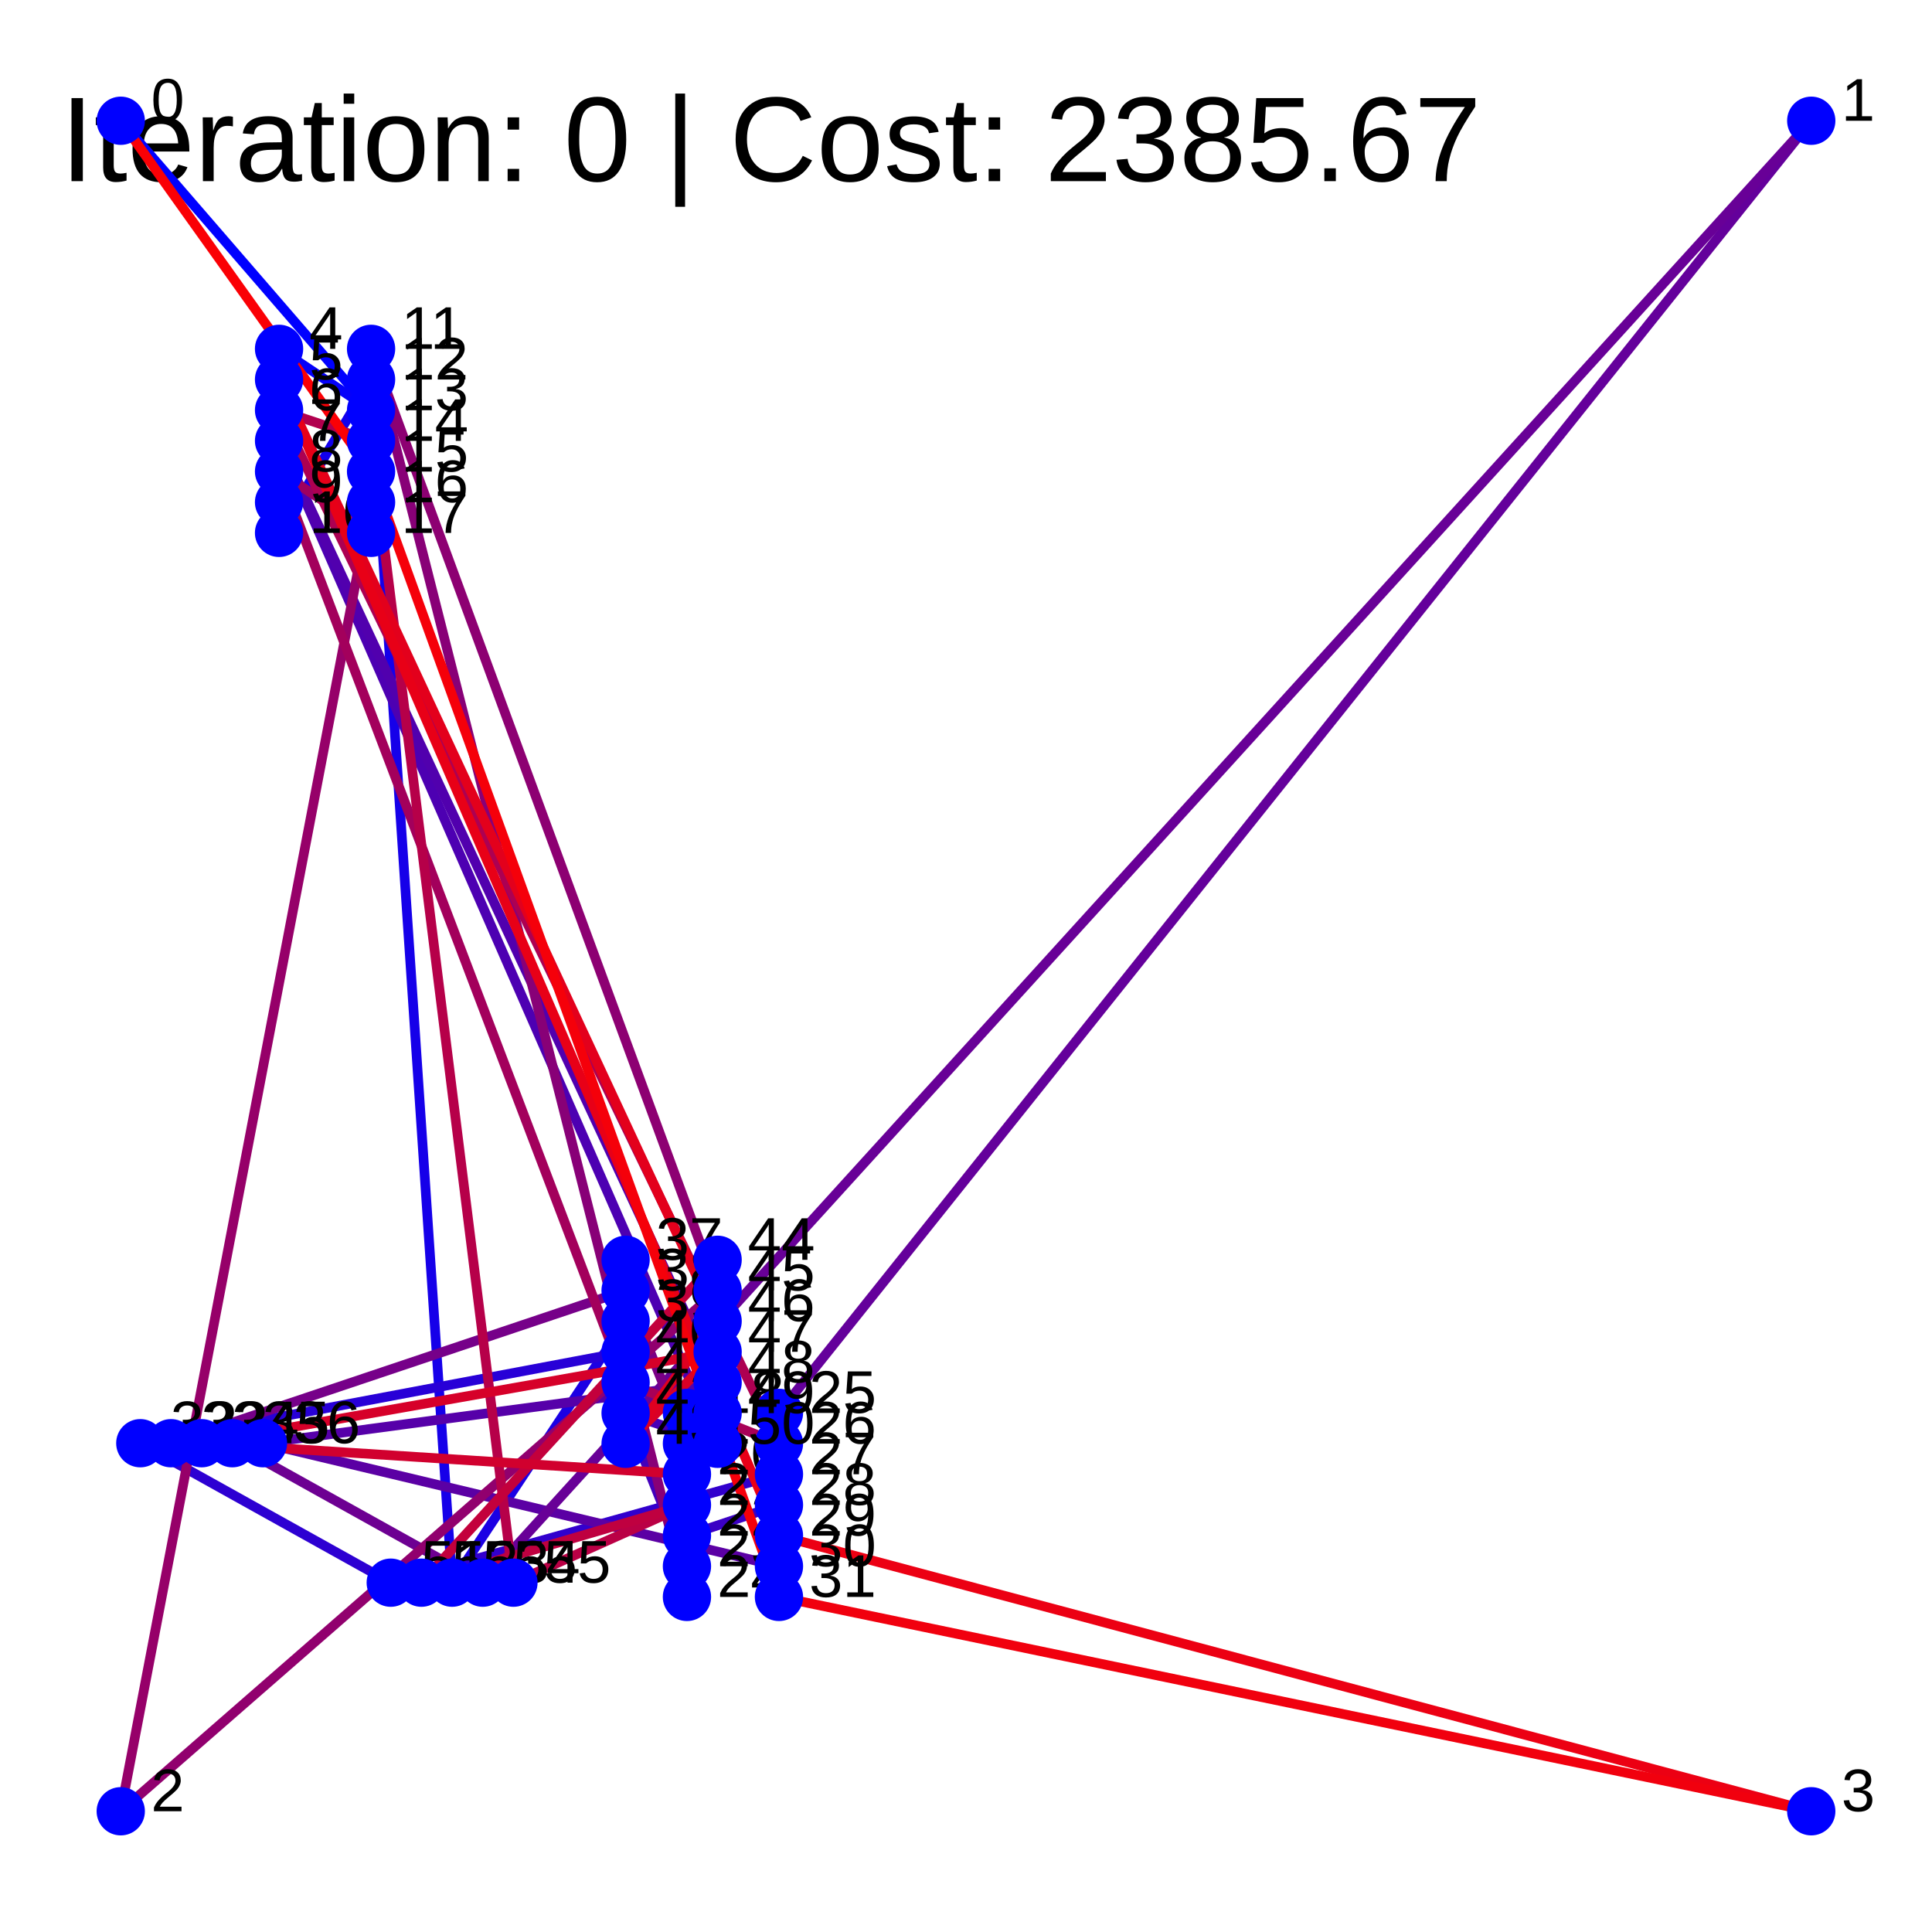
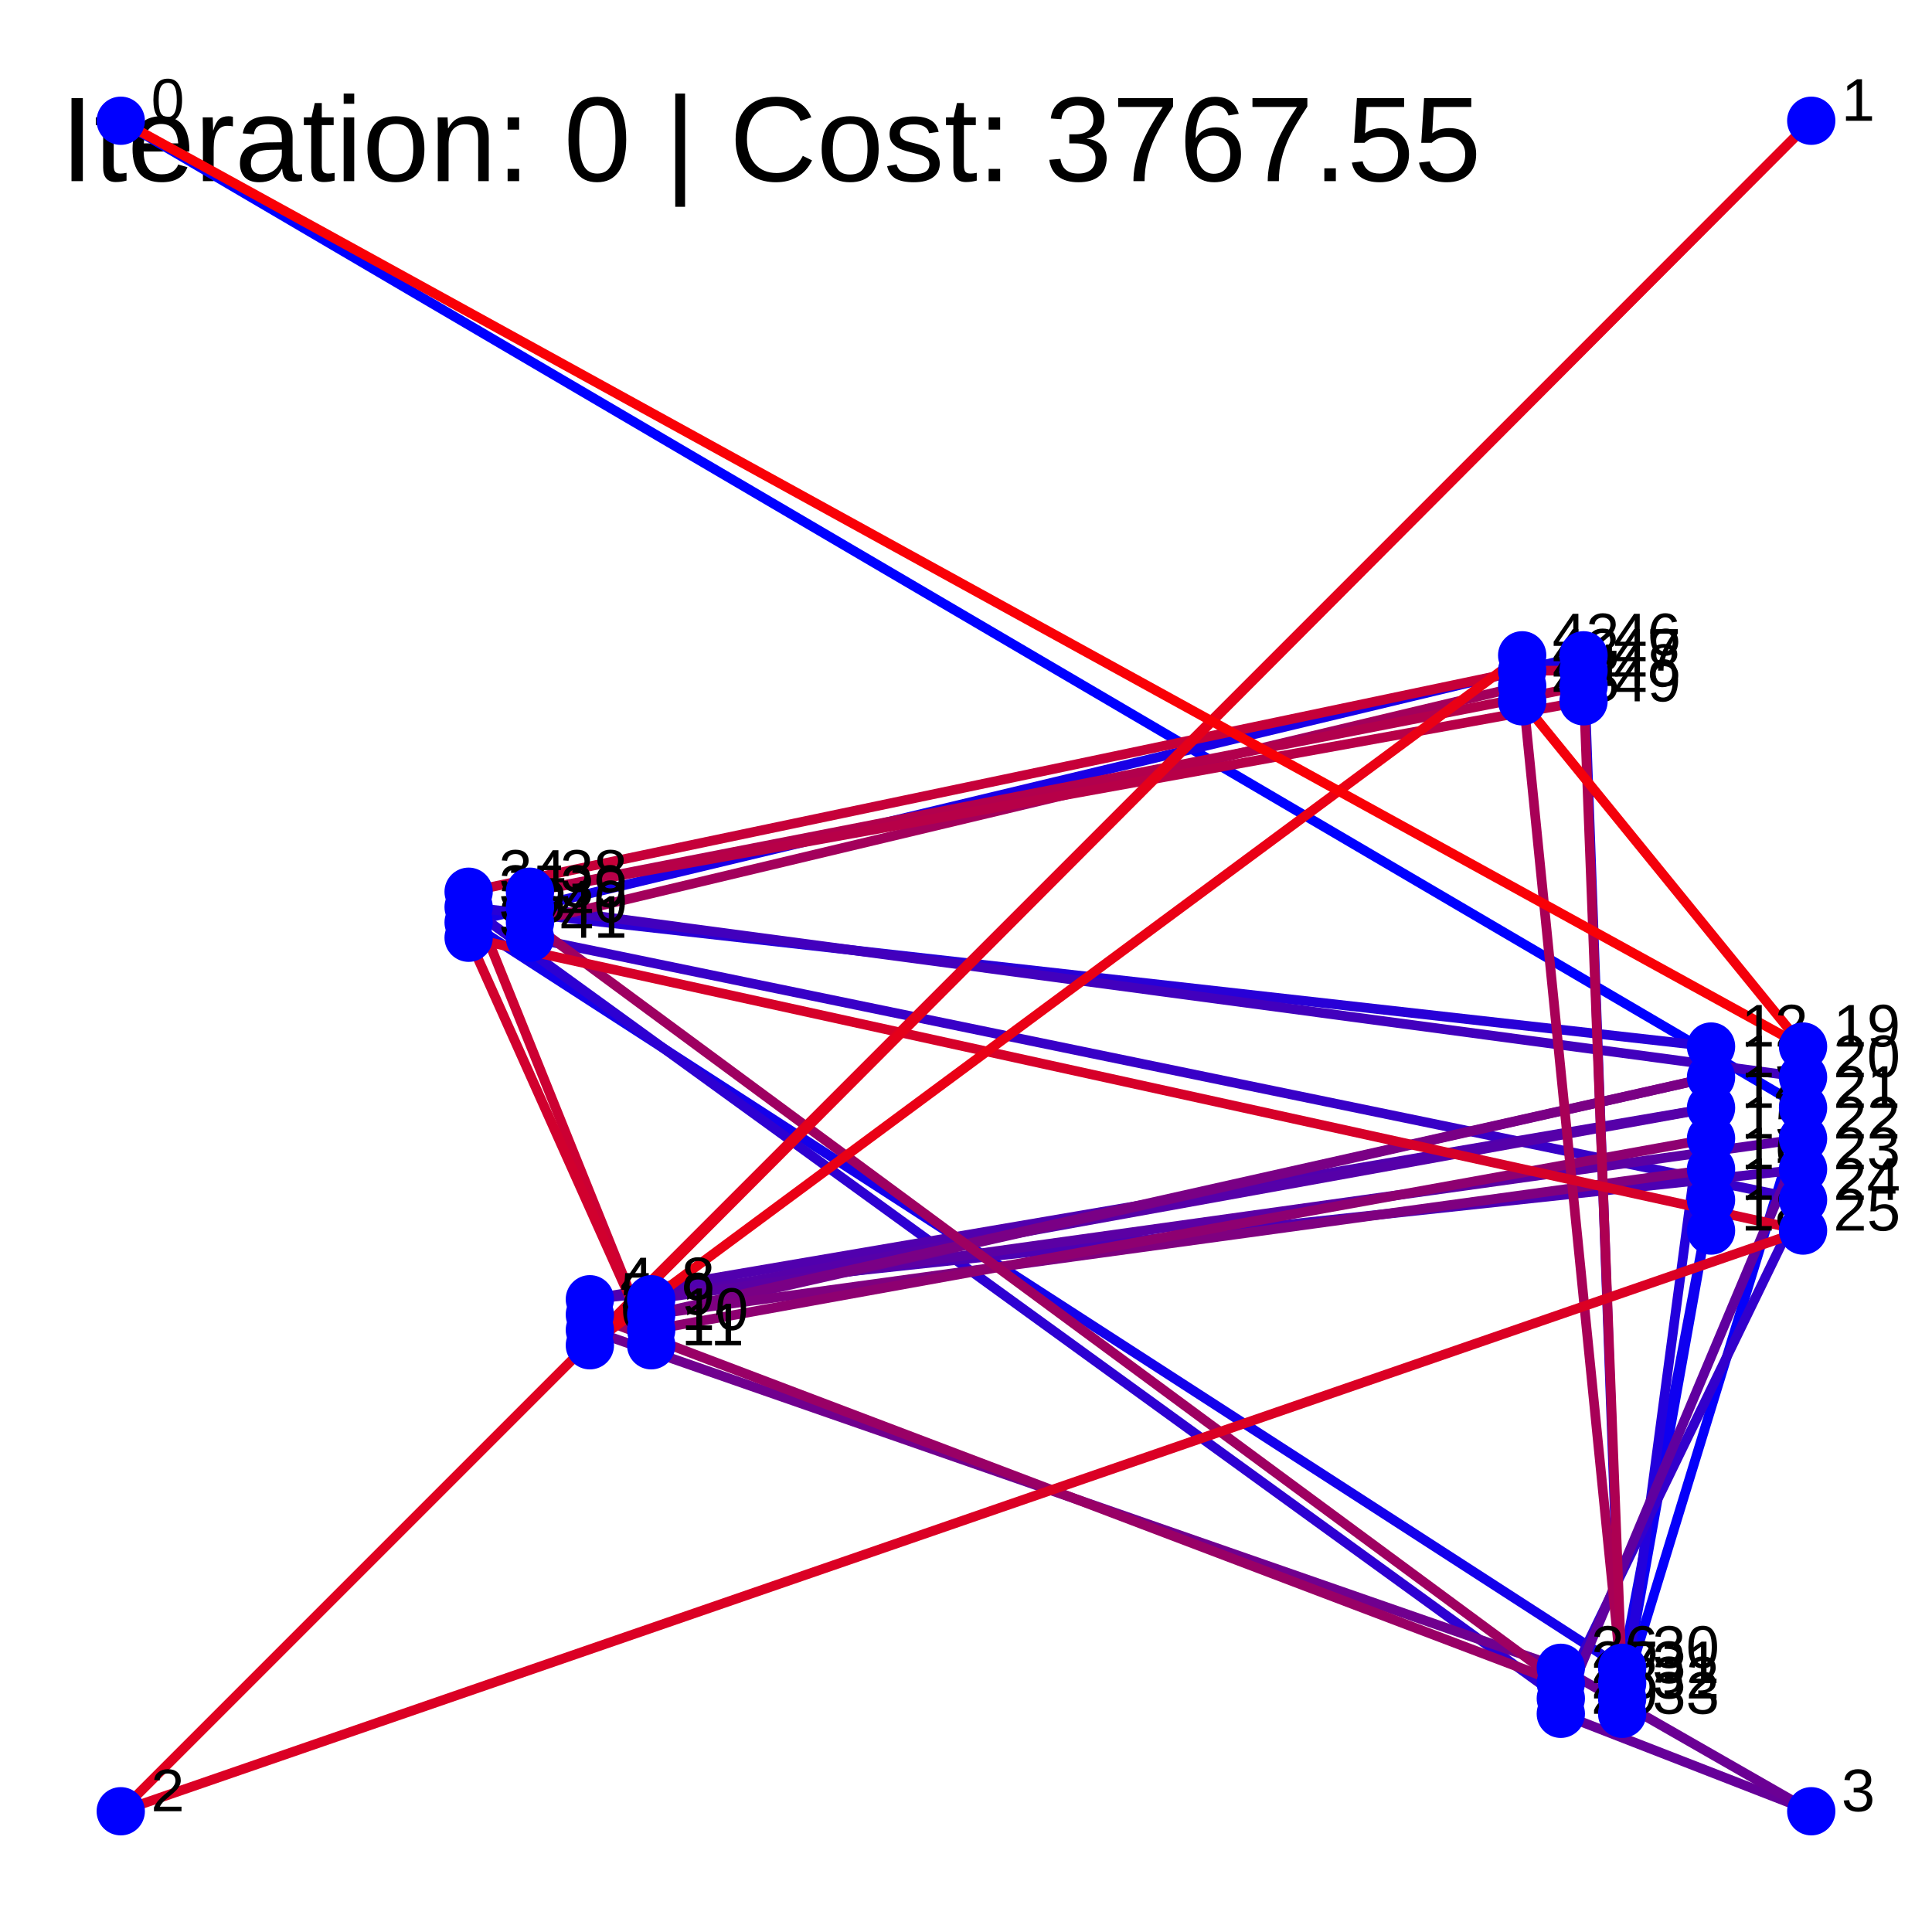
<svg xmlns="http://www.w3.org/2000/svg" viewBox="-5 -5 160 160">
  <rect x="-5" y="-5" width="160" height="160" fill="white" />
-   <text x="0" y="10" font-family="Arial" font-size="10" fill="black">Iteration: 0 | Cost: 2385.67</text>
+   <text x="0" y="10" font-family="Arial" font-size="10" fill="black">Iteration: 0 | Cost: 3767.55</text>
  <g>
-     <line x1="5.00" y1="5.00" x2="25.73" y2="28.97" stroke="rgb(0,0,255)" stroke-width="0.8" />
-     <line x1="25.73" y1="28.97" x2="18.11" y2="23.89" stroke="rgb(4,0,251)" stroke-width="0.8" />
-     <line x1="18.11" y1="23.89" x2="18.11" y2="36.59" stroke="rgb(9,0,246)" stroke-width="0.8" />
-     <line x1="18.11" y1="36.59" x2="18.11" y2="39.13" stroke="rgb(13,0,242)" stroke-width="0.8" />
-     <line x1="18.11" y1="39.13" x2="25.73" y2="26.43" stroke="rgb(18,0,237)" stroke-width="0.8" />
-     <line x1="25.73" y1="26.43" x2="32.44" y2="126.07" stroke="rgb(22,0,233)" stroke-width="0.8" />
-     <line x1="32.44" y1="126.07" x2="46.81" y2="104.41" stroke="rgb(27,0,228)" stroke-width="0.8" />
-     <line x1="46.81" y1="104.41" x2="46.81" y2="99.33" stroke="rgb(31,0,224)" stroke-width="0.8" />
-     <line x1="46.81" y1="99.33" x2="46.81" y2="106.95" stroke="rgb(36,0,219)" stroke-width="0.8" />
-     <line x1="46.81" y1="106.95" x2="6.62" y2="114.52" stroke="rgb(40,0,215)" stroke-width="0.8" />
-     <line x1="6.62" y1="114.52" x2="27.36" y2="126.07" stroke="rgb(45,0,210)" stroke-width="0.8" />
-     <line x1="27.36" y1="126.07" x2="59.51" y2="117.09" stroke="rgb(50,0,205)" stroke-width="0.8" />
-     <line x1="59.51" y1="117.09" x2="59.51" y2="119.63" stroke="rgb(54,0,201)" stroke-width="0.8" />
-     <line x1="59.51" y1="119.63" x2="51.89" y2="122.17" stroke="rgb(59,0,196)" stroke-width="0.8" />
-     <line x1="51.89" y1="122.17" x2="51.89" y2="124.71" stroke="rgb(63,0,192)" stroke-width="0.8" />
-     <line x1="51.89" y1="124.71" x2="46.81" y2="112.03" stroke="rgb(68,0,187)" stroke-width="0.8" />
-     <line x1="46.81" y1="112.03" x2="54.43" y2="114.57" stroke="rgb(72,0,183)" stroke-width="0.8" />
-     <line x1="54.43" y1="114.57" x2="18.11" y2="31.51" stroke="rgb(77,0,178)" stroke-width="0.8" />
-     <line x1="18.11" y1="31.51" x2="54.43" y2="109.49" stroke="rgb(81,0,174)" stroke-width="0.8" />
-     <line x1="54.43" y1="109.49" x2="16.78" y2="114.52" stroke="rgb(86,0,169)" stroke-width="0.8" />
-     <line x1="16.78" y1="114.52" x2="59.51" y2="124.71" stroke="rgb(91,0,164)" stroke-width="0.8" />
-     <line x1="59.51" y1="124.71" x2="59.51" y2="112.01" stroke="rgb(95,0,160)" stroke-width="0.8" />
-     <line x1="59.51" y1="112.01" x2="145.00" y2="5.00" stroke="rgb(100,0,155)" stroke-width="0.8" />
-     <line x1="145.00" y1="5.00" x2="34.98" y2="126.07" stroke="rgb(104,0,151)" stroke-width="0.8" />
-     <line x1="34.98" y1="126.07" x2="14.24" y2="114.52" stroke="rgb(109,0,146)" stroke-width="0.8" />
-     <line x1="14.24" y1="114.52" x2="9.16" y2="114.52" stroke="rgb(113,0,142)" stroke-width="0.8" />
-     <line x1="9.16" y1="114.52" x2="46.81" y2="101.87" stroke="rgb(118,0,137)" stroke-width="0.8" />
-     <line x1="46.81" y1="101.87" x2="51.89" y2="114.55" stroke="rgb(122,0,133)" stroke-width="0.8" />
-     <line x1="51.89" y1="114.55" x2="51.89" y2="112.01" stroke="rgb(127,0,128)" stroke-width="0.8" />
-     <line x1="51.89" y1="112.01" x2="51.89" y2="127.25" stroke="rgb(132,0,123)" stroke-width="0.8" />
-     <line x1="51.89" y1="127.25" x2="25.73" y2="23.89" stroke="rgb(136,0,119)" stroke-width="0.8" />
-     <line x1="25.73" y1="23.89" x2="54.43" y2="101.87" stroke="rgb(141,0,114)" stroke-width="0.8" />
-     <line x1="54.43" y1="101.87" x2="5.00" y2="145.00" stroke="rgb(145,0,110)" stroke-width="0.8" />
-     <line x1="5.00" y1="145.00" x2="25.73" y2="36.59" stroke="rgb(150,0,105)" stroke-width="0.8" />
-     <line x1="25.73" y1="36.59" x2="25.73" y2="39.13" stroke="rgb(154,0,101)" stroke-width="0.8" />
-     <line x1="25.73" y1="39.13" x2="18.11" y2="34.05" stroke="rgb(159,0,96)" stroke-width="0.8" />
-     <line x1="18.11" y1="34.05" x2="46.81" y2="109.49" stroke="rgb(163,0,92)" stroke-width="0.8" />
-     <line x1="46.81" y1="109.49" x2="59.51" y2="114.55" stroke="rgb(168,0,87)" stroke-width="0.8" />
-     <line x1="59.51" y1="114.55" x2="18.11" y2="28.97" stroke="rgb(173,0,82)" stroke-width="0.8" />
-     <line x1="18.11" y1="28.97" x2="25.73" y2="31.51" stroke="rgb(177,0,78)" stroke-width="0.8" />
-     <line x1="25.73" y1="31.51" x2="37.52" y2="126.07" stroke="rgb(182,0,73)" stroke-width="0.8" />
-     <line x1="37.52" y1="126.07" x2="51.89" y2="119.63" stroke="rgb(186,0,69)" stroke-width="0.8" />
-     <line x1="51.89" y1="119.63" x2="29.90" y2="126.07" stroke="rgb(191,0,64)" stroke-width="0.8" />
-     <line x1="29.90" y1="126.07" x2="54.43" y2="99.33" stroke="rgb(195,0,60)" stroke-width="0.8" />
-     <line x1="54.43" y1="99.33" x2="54.43" y2="112.03" stroke="rgb(200,0,55)" stroke-width="0.8" />
-     <line x1="54.43" y1="112.03" x2="51.89" y2="117.09" stroke="rgb(204,0,51)" stroke-width="0.8" />
-     <line x1="51.89" y1="117.09" x2="11.70" y2="114.52" stroke="rgb(209,0,46)" stroke-width="0.8" />
-     <line x1="11.70" y1="114.52" x2="54.43" y2="106.95" stroke="rgb(214,0,41)" stroke-width="0.8" />
-     <line x1="54.43" y1="106.95" x2="46.81" y2="114.57" stroke="rgb(218,0,37)" stroke-width="0.8" />
-     <line x1="46.81" y1="114.57" x2="54.43" y2="104.41" stroke="rgb(223,0,32)" stroke-width="0.8" />
-     <line x1="54.43" y1="104.41" x2="18.11" y2="26.43" stroke="rgb(227,0,28)" stroke-width="0.8" />
-     <line x1="18.11" y1="26.43" x2="59.51" y2="122.17" stroke="rgb(232,0,23)" stroke-width="0.8" />
-     <line x1="59.51" y1="122.17" x2="145.00" y2="145.00" stroke="rgb(236,0,19)" stroke-width="0.8" />
-     <line x1="145.00" y1="145.00" x2="59.51" y2="127.25" stroke="rgb(241,0,14)" stroke-width="0.8" />
-     <line x1="59.51" y1="127.25" x2="25.73" y2="34.05" stroke="rgb(245,0,10)" stroke-width="0.8" />
-     <line x1="25.73" y1="34.05" x2="5.00" y2="5.00" stroke="rgb(250,0,5)" stroke-width="0.8" />
+     <line x1="5.00" y1="5.00" x2="144.32" y2="86.75" stroke="rgb(0,0,255)" stroke-width="0.8" />
+     <line x1="144.32" y1="86.75" x2="129.34" y2="135.66" stroke="rgb(5,0,250)" stroke-width="0.8" />
+     <line x1="129.34" y1="135.66" x2="136.70" y2="94.37" stroke="rgb(10,0,245)" stroke-width="0.8" />
+     <line x1="136.70" y1="94.37" x2="129.34" y2="133.12" stroke="rgb(15,0,240)" stroke-width="0.8" />
+     <line x1="129.34" y1="133.12" x2="33.81" y2="71.39" stroke="rgb(20,0,235)" stroke-width="0.8" />
+     <line x1="33.81" y1="71.39" x2="126.14" y2="49.27" stroke="rgb(25,0,230)" stroke-width="0.8" />
+     <line x1="126.14" y1="49.27" x2="129.34" y2="136.93" stroke="rgb(30,0,225)" stroke-width="0.8" />
+     <line x1="129.34" y1="136.93" x2="136.70" y2="81.67" stroke="rgb(35,0,220)" stroke-width="0.8" />
+     <line x1="136.70" y1="81.67" x2="33.81" y2="70.12" stroke="rgb(40,0,215)" stroke-width="0.8" />
+     <line x1="33.81" y1="70.12" x2="124.26" y2="135.66" stroke="rgb(45,0,210)" stroke-width="0.8" />
+     <line x1="124.26" y1="135.66" x2="144.32" y2="94.37" stroke="rgb(51,0,204)" stroke-width="0.8" />
+     <line x1="144.32" y1="94.37" x2="38.89" y2="72.66" stroke="rgb(56,0,199)" stroke-width="0.8" />
+     <line x1="38.89" y1="72.66" x2="38.89" y2="70.12" stroke="rgb(61,0,194)" stroke-width="0.8" />
+     <line x1="38.89" y1="70.12" x2="144.32" y2="84.21" stroke="rgb(66,0,189)" stroke-width="0.8" />
+     <line x1="144.32" y1="84.21" x2="144.32" y2="91.83" stroke="rgb(71,0,184)" stroke-width="0.8" />
+     <line x1="144.32" y1="91.83" x2="43.85" y2="102.60" stroke="rgb(76,0,179)" stroke-width="0.8" />
+     <line x1="43.85" y1="102.60" x2="136.70" y2="86.75" stroke="rgb(81,0,174)" stroke-width="0.8" />
+     <line x1="136.70" y1="86.75" x2="48.93" y2="102.60" stroke="rgb(86,0,169)" stroke-width="0.8" />
+     <line x1="48.93" y1="102.60" x2="144.32" y2="89.29" stroke="rgb(91,0,164)" stroke-width="0.8" />
+     <line x1="144.32" y1="89.29" x2="124.26" y2="136.93" stroke="rgb(96,0,159)" stroke-width="0.8" />
+     <line x1="124.26" y1="136.93" x2="145.00" y2="145.00" stroke="rgb(102,0,153)" stroke-width="0.8" />
+     <line x1="145.00" y1="145.00" x2="124.26" y2="133.12" stroke="rgb(107,0,148)" stroke-width="0.8" />
+     <line x1="124.26" y1="133.12" x2="43.85" y2="105.14" stroke="rgb(112,0,143)" stroke-width="0.8" />
+     <line x1="43.85" y1="105.14" x2="136.70" y2="84.21" stroke="rgb(117,0,138)" stroke-width="0.8" />
+     <line x1="136.70" y1="84.21" x2="48.93" y2="103.87" stroke="rgb(122,0,133)" stroke-width="0.8" />
+     <line x1="48.93" y1="103.87" x2="136.70" y2="91.83" stroke="rgb(127,0,128)" stroke-width="0.8" />
+     <line x1="136.70" y1="91.83" x2="136.70" y2="96.91" stroke="rgb(132,0,123)" stroke-width="0.8" />
+     <line x1="136.70" y1="96.91" x2="136.70" y2="89.29" stroke="rgb(137,0,118)" stroke-width="0.8" />
+     <line x1="136.70" y1="89.29" x2="48.93" y2="105.14" stroke="rgb(142,0,113)" stroke-width="0.8" />
+     <line x1="48.93" y1="105.14" x2="43.85" y2="103.87" stroke="rgb(147,0,108)" stroke-width="0.8" />
+     <line x1="43.85" y1="103.87" x2="124.26" y2="134.39" stroke="rgb(153,0,102)" stroke-width="0.8" />
+     <line x1="124.26" y1="134.39" x2="38.89" y2="71.39" stroke="rgb(158,0,97)" stroke-width="0.8" />
+     <line x1="38.89" y1="71.39" x2="121.06" y2="51.81" stroke="rgb(163,0,92)" stroke-width="0.8" />
+     <line x1="121.06" y1="51.81" x2="129.34" y2="134.39" stroke="rgb(168,0,87)" stroke-width="0.8" />
+     <line x1="129.34" y1="134.39" x2="126.14" y2="51.81" stroke="rgb(173,0,82)" stroke-width="0.8" />
+     <line x1="126.14" y1="51.81" x2="38.89" y2="68.85" stroke="rgb(178,0,77)" stroke-width="0.8" />
+     <line x1="38.89" y1="68.85" x2="126.14" y2="53.08" stroke="rgb(183,0,72)" stroke-width="0.8" />
+     <line x1="126.14" y1="53.08" x2="126.14" y2="50.54" stroke="rgb(188,0,67)" stroke-width="0.8" />
+     <line x1="126.14" y1="50.54" x2="121.06" y2="50.54" stroke="rgb(193,0,62)" stroke-width="0.8" />
+     <line x1="121.06" y1="50.54" x2="33.81" y2="68.85" stroke="rgb(198,0,57)" stroke-width="0.8" />
+     <line x1="33.81" y1="68.85" x2="48.93" y2="106.41" stroke="rgb(204,0,51)" stroke-width="0.8" />
+     <line x1="48.93" y1="106.41" x2="33.81" y2="72.66" stroke="rgb(209,0,46)" stroke-width="0.8" />
+     <line x1="33.81" y1="72.66" x2="144.32" y2="96.91" stroke="rgb(214,0,41)" stroke-width="0.8" />
+     <line x1="144.32" y1="96.91" x2="5.00" y2="145.00" stroke="rgb(219,0,36)" stroke-width="0.8" />
+     <line x1="5.00" y1="145.00" x2="145.00" y2="5.00" stroke="rgb(224,0,31)" stroke-width="0.8" />
+     <line x1="145.00" y1="5.00" x2="43.85" y2="106.41" stroke="rgb(229,0,26)" stroke-width="0.8" />
+     <line x1="43.85" y1="106.41" x2="121.06" y2="49.27" stroke="rgb(234,0,21)" stroke-width="0.8" />
+     <line x1="121.06" y1="49.27" x2="121.06" y2="53.08" stroke="rgb(239,0,16)" stroke-width="0.8" />
+     <line x1="121.06" y1="53.08" x2="144.32" y2="81.67" stroke="rgb(244,0,11)" stroke-width="0.8" />
+     <line x1="144.32" y1="81.67" x2="5.00" y2="5.00" stroke="rgb(249,0,6)" stroke-width="0.8" />
  </g>
  <g>
    <circle cx="5.00" cy="5.00" r="2" fill="blue" />
    <text x="7.50" y="5.00" font-family="Arial" font-size="5" fill="black">0</text>
    <circle cx="145.00" cy="5.00" r="2" fill="blue" />
    <text x="147.50" y="5.00" font-family="Arial" font-size="5" fill="black">1</text>
    <circle cx="5.00" cy="145.00" r="2" fill="blue" />
    <text x="7.50" y="145.00" font-family="Arial" font-size="5" fill="black">2</text>
    <circle cx="145.00" cy="145.00" r="2" fill="blue" />
    <text x="147.50" y="145.00" font-family="Arial" font-size="5" fill="black">3</text>
-     <circle cx="18.11" cy="23.89" r="2" fill="blue" />
-     <text x="20.61" y="23.89" font-family="Arial" font-size="5" fill="black">4</text>
-     <circle cx="18.11" cy="26.43" r="2" fill="blue" />
-     <text x="20.61" y="26.43" font-family="Arial" font-size="5" fill="black">5</text>
-     <circle cx="18.11" cy="28.97" r="2" fill="blue" />
-     <text x="20.61" y="28.97" font-family="Arial" font-size="5" fill="black">6</text>
-     <circle cx="18.11" cy="31.51" r="2" fill="blue" />
-     <text x="20.61" y="31.51" font-family="Arial" font-size="5" fill="black">7</text>
-     <circle cx="18.11" cy="34.05" r="2" fill="blue" />
-     <text x="20.61" y="34.05" font-family="Arial" font-size="5" fill="black">8</text>
-     <circle cx="18.11" cy="36.59" r="2" fill="blue" />
-     <text x="20.61" y="36.59" font-family="Arial" font-size="5" fill="black">9</text>
-     <circle cx="18.11" cy="39.13" r="2" fill="blue" />
-     <text x="20.61" y="39.13" font-family="Arial" font-size="5" fill="black">10</text>
-     <circle cx="25.73" cy="23.89" r="2" fill="blue" />
-     <text x="28.23" y="23.89" font-family="Arial" font-size="5" fill="black">11</text>
-     <circle cx="25.73" cy="26.43" r="2" fill="blue" />
-     <text x="28.23" y="26.43" font-family="Arial" font-size="5" fill="black">12</text>
-     <circle cx="25.73" cy="28.97" r="2" fill="blue" />
-     <text x="28.23" y="28.97" font-family="Arial" font-size="5" fill="black">13</text>
-     <circle cx="25.73" cy="31.51" r="2" fill="blue" />
-     <text x="28.23" y="31.51" font-family="Arial" font-size="5" fill="black">14</text>
-     <circle cx="25.73" cy="34.05" r="2" fill="blue" />
-     <text x="28.23" y="34.05" font-family="Arial" font-size="5" fill="black">15</text>
-     <circle cx="25.73" cy="36.59" r="2" fill="blue" />
-     <text x="28.23" y="36.59" font-family="Arial" font-size="5" fill="black">16</text>
-     <circle cx="25.73" cy="39.13" r="2" fill="blue" />
-     <text x="28.23" y="39.13" font-family="Arial" font-size="5" fill="black">17</text>
-     <circle cx="51.89" cy="112.01" r="2" fill="blue" />
-     <text x="54.39" y="112.01" font-family="Arial" font-size="5" fill="black">18</text>
-     <circle cx="51.89" cy="114.55" r="2" fill="blue" />
-     <text x="54.39" y="114.55" font-family="Arial" font-size="5" fill="black">19</text>
-     <circle cx="51.89" cy="117.09" r="2" fill="blue" />
-     <text x="54.39" y="117.09" font-family="Arial" font-size="5" fill="black">20</text>
-     <circle cx="51.89" cy="119.63" r="2" fill="blue" />
-     <text x="54.39" y="119.63" font-family="Arial" font-size="5" fill="black">21</text>
-     <circle cx="51.89" cy="122.17" r="2" fill="blue" />
-     <text x="54.39" y="122.17" font-family="Arial" font-size="5" fill="black">22</text>
-     <circle cx="51.89" cy="124.71" r="2" fill="blue" />
-     <text x="54.39" y="124.71" font-family="Arial" font-size="5" fill="black">23</text>
-     <circle cx="51.89" cy="127.25" r="2" fill="blue" />
-     <text x="54.39" y="127.25" font-family="Arial" font-size="5" fill="black">24</text>
-     <circle cx="59.51" cy="112.01" r="2" fill="blue" />
-     <text x="62.01" y="112.01" font-family="Arial" font-size="5" fill="black">25</text>
-     <circle cx="59.51" cy="114.55" r="2" fill="blue" />
-     <text x="62.01" y="114.55" font-family="Arial" font-size="5" fill="black">26</text>
-     <circle cx="59.51" cy="117.09" r="2" fill="blue" />
-     <text x="62.01" y="117.09" font-family="Arial" font-size="5" fill="black">27</text>
-     <circle cx="59.51" cy="119.63" r="2" fill="blue" />
-     <text x="62.01" y="119.63" font-family="Arial" font-size="5" fill="black">28</text>
-     <circle cx="59.51" cy="122.17" r="2" fill="blue" />
-     <text x="62.01" y="122.17" font-family="Arial" font-size="5" fill="black">29</text>
-     <circle cx="59.51" cy="124.71" r="2" fill="blue" />
-     <text x="62.01" y="124.71" font-family="Arial" font-size="5" fill="black">30</text>
-     <circle cx="59.51" cy="127.25" r="2" fill="blue" />
-     <text x="62.01" y="127.25" font-family="Arial" font-size="5" fill="black">31</text>
-     <circle cx="6.62" cy="114.52" r="2" fill="blue" />
-     <text x="9.12" y="114.52" font-family="Arial" font-size="5" fill="black">32</text>
-     <circle cx="9.16" cy="114.52" r="2" fill="blue" />
-     <text x="11.66" y="114.52" font-family="Arial" font-size="5" fill="black">33</text>
-     <circle cx="11.70" cy="114.52" r="2" fill="blue" />
-     <text x="14.20" y="114.52" font-family="Arial" font-size="5" fill="black">34</text>
-     <circle cx="14.24" cy="114.52" r="2" fill="blue" />
-     <text x="16.74" y="114.52" font-family="Arial" font-size="5" fill="black">35</text>
-     <circle cx="16.78" cy="114.52" r="2" fill="blue" />
-     <text x="19.28" y="114.52" font-family="Arial" font-size="5" fill="black">36</text>
-     <circle cx="46.81" cy="99.33" r="2" fill="blue" />
-     <text x="49.31" y="99.33" font-family="Arial" font-size="5" fill="black">37</text>
-     <circle cx="46.81" cy="101.87" r="2" fill="blue" />
-     <text x="49.31" y="101.87" font-family="Arial" font-size="5" fill="black">38</text>
-     <circle cx="46.81" cy="104.41" r="2" fill="blue" />
-     <text x="49.31" y="104.41" font-family="Arial" font-size="5" fill="black">39</text>
-     <circle cx="46.81" cy="106.95" r="2" fill="blue" />
-     <text x="49.31" y="106.95" font-family="Arial" font-size="5" fill="black">40</text>
-     <circle cx="46.81" cy="109.49" r="2" fill="blue" />
-     <text x="49.31" y="109.49" font-family="Arial" font-size="5" fill="black">41</text>
-     <circle cx="46.81" cy="112.03" r="2" fill="blue" />
-     <text x="49.31" y="112.03" font-family="Arial" font-size="5" fill="black">42</text>
-     <circle cx="46.81" cy="114.57" r="2" fill="blue" />
-     <text x="49.31" y="114.57" font-family="Arial" font-size="5" fill="black">43</text>
-     <circle cx="54.43" cy="99.33" r="2" fill="blue" />
-     <text x="56.93" y="99.33" font-family="Arial" font-size="5" fill="black">44</text>
-     <circle cx="54.43" cy="101.87" r="2" fill="blue" />
-     <text x="56.93" y="101.87" font-family="Arial" font-size="5" fill="black">45</text>
-     <circle cx="54.43" cy="104.41" r="2" fill="blue" />
-     <text x="56.93" y="104.41" font-family="Arial" font-size="5" fill="black">46</text>
-     <circle cx="54.43" cy="106.95" r="2" fill="blue" />
-     <text x="56.93" y="106.95" font-family="Arial" font-size="5" fill="black">47</text>
-     <circle cx="54.43" cy="109.49" r="2" fill="blue" />
-     <text x="56.93" y="109.49" font-family="Arial" font-size="5" fill="black">48</text>
-     <circle cx="54.43" cy="112.03" r="2" fill="blue" />
-     <text x="56.93" y="112.03" font-family="Arial" font-size="5" fill="black">49</text>
-     <circle cx="54.43" cy="114.57" r="2" fill="blue" />
-     <text x="56.93" y="114.57" font-family="Arial" font-size="5" fill="black">50</text>
-     <circle cx="27.36" cy="126.07" r="2" fill="blue" />
-     <text x="29.86" y="126.07" font-family="Arial" font-size="5" fill="black">51</text>
-     <circle cx="29.90" cy="126.07" r="2" fill="blue" />
-     <text x="32.40" y="126.07" font-family="Arial" font-size="5" fill="black">52</text>
-     <circle cx="32.44" cy="126.07" r="2" fill="blue" />
-     <text x="34.94" y="126.07" font-family="Arial" font-size="5" fill="black">53</text>
-     <circle cx="34.98" cy="126.07" r="2" fill="blue" />
-     <text x="37.48" y="126.07" font-family="Arial" font-size="5" fill="black">54</text>
-     <circle cx="37.52" cy="126.07" r="2" fill="blue" />
-     <text x="40.02" y="126.07" font-family="Arial" font-size="5" fill="black">55</text>
+     <circle cx="43.85" cy="102.60" r="2" fill="blue" />
+     <text x="46.35" y="102.60" font-family="Arial" font-size="5" fill="black">4</text>
+     <circle cx="43.85" cy="103.87" r="2" fill="blue" />
+     <text x="46.35" y="103.87" font-family="Arial" font-size="5" fill="black">5</text>
+     <circle cx="43.85" cy="105.14" r="2" fill="blue" />
+     <text x="46.35" y="105.14" font-family="Arial" font-size="5" fill="black">6</text>
+     <circle cx="43.85" cy="106.41" r="2" fill="blue" />
+     <text x="46.35" y="106.41" font-family="Arial" font-size="5" fill="black">7</text>
+     <circle cx="48.93" cy="102.60" r="2" fill="blue" />
+     <text x="51.43" y="102.60" font-family="Arial" font-size="5" fill="black">8</text>
+     <circle cx="48.93" cy="103.87" r="2" fill="blue" />
+     <text x="51.43" y="103.87" font-family="Arial" font-size="5" fill="black">9</text>
+     <circle cx="48.93" cy="105.14" r="2" fill="blue" />
+     <text x="51.43" y="105.14" font-family="Arial" font-size="5" fill="black">10</text>
+     <circle cx="48.93" cy="106.41" r="2" fill="blue" />
+     <text x="51.43" y="106.41" font-family="Arial" font-size="5" fill="black">11</text>
+     <circle cx="136.70" cy="81.67" r="2" fill="blue" />
+     <text x="139.20" y="81.67" font-family="Arial" font-size="5" fill="black">12</text>
+     <circle cx="136.70" cy="84.21" r="2" fill="blue" />
+     <text x="139.20" y="84.21" font-family="Arial" font-size="5" fill="black">13</text>
+     <circle cx="136.70" cy="86.75" r="2" fill="blue" />
+     <text x="139.20" y="86.75" font-family="Arial" font-size="5" fill="black">14</text>
+     <circle cx="136.70" cy="89.29" r="2" fill="blue" />
+     <text x="139.20" y="89.29" font-family="Arial" font-size="5" fill="black">15</text>
+     <circle cx="136.70" cy="91.83" r="2" fill="blue" />
+     <text x="139.20" y="91.83" font-family="Arial" font-size="5" fill="black">16</text>
+     <circle cx="136.70" cy="94.37" r="2" fill="blue" />
+     <text x="139.20" y="94.37" font-family="Arial" font-size="5" fill="black">17</text>
+     <circle cx="136.70" cy="96.91" r="2" fill="blue" />
+     <text x="139.20" y="96.91" font-family="Arial" font-size="5" fill="black">18</text>
+     <circle cx="144.32" cy="81.67" r="2" fill="blue" />
+     <text x="146.82" y="81.67" font-family="Arial" font-size="5" fill="black">19</text>
+     <circle cx="144.32" cy="84.21" r="2" fill="blue" />
+     <text x="146.82" y="84.21" font-family="Arial" font-size="5" fill="black">20</text>
+     <circle cx="144.32" cy="86.75" r="2" fill="blue" />
+     <text x="146.82" y="86.75" font-family="Arial" font-size="5" fill="black">21</text>
+     <circle cx="144.32" cy="89.29" r="2" fill="blue" />
+     <text x="146.82" y="89.29" font-family="Arial" font-size="5" fill="black">22</text>
+     <circle cx="144.32" cy="91.83" r="2" fill="blue" />
+     <text x="146.82" y="91.83" font-family="Arial" font-size="5" fill="black">23</text>
+     <circle cx="144.32" cy="94.37" r="2" fill="blue" />
+     <text x="146.82" y="94.37" font-family="Arial" font-size="5" fill="black">24</text>
+     <circle cx="144.32" cy="96.91" r="2" fill="blue" />
+     <text x="146.82" y="96.91" font-family="Arial" font-size="5" fill="black">25</text>
+     <circle cx="124.26" cy="133.12" r="2" fill="blue" />
+     <text x="126.76" y="133.12" font-family="Arial" font-size="5" fill="black">26</text>
+     <circle cx="124.26" cy="134.39" r="2" fill="blue" />
+     <text x="126.76" y="134.39" font-family="Arial" font-size="5" fill="black">27</text>
+     <circle cx="124.26" cy="135.66" r="2" fill="blue" />
+     <text x="126.76" y="135.66" font-family="Arial" font-size="5" fill="black">28</text>
+     <circle cx="124.26" cy="136.93" r="2" fill="blue" />
+     <text x="126.76" y="136.93" font-family="Arial" font-size="5" fill="black">29</text>
+     <circle cx="129.34" cy="133.12" r="2" fill="blue" />
+     <text x="131.84" y="133.12" font-family="Arial" font-size="5" fill="black">30</text>
+     <circle cx="129.34" cy="134.39" r="2" fill="blue" />
+     <text x="131.84" y="134.39" font-family="Arial" font-size="5" fill="black">31</text>
+     <circle cx="129.34" cy="135.66" r="2" fill="blue" />
+     <text x="131.84" y="135.66" font-family="Arial" font-size="5" fill="black">32</text>
+     <circle cx="129.34" cy="136.93" r="2" fill="blue" />
+     <text x="131.84" y="136.93" font-family="Arial" font-size="5" fill="black">33</text>
+     <circle cx="33.81" cy="68.85" r="2" fill="blue" />
+     <text x="36.31" y="68.85" font-family="Arial" font-size="5" fill="black">34</text>
+     <circle cx="33.81" cy="70.12" r="2" fill="blue" />
+     <text x="36.31" y="70.12" font-family="Arial" font-size="5" fill="black">35</text>
+     <circle cx="33.81" cy="71.39" r="2" fill="blue" />
+     <text x="36.31" y="71.39" font-family="Arial" font-size="5" fill="black">36</text>
+     <circle cx="33.81" cy="72.66" r="2" fill="blue" />
+     <text x="36.31" y="72.66" font-family="Arial" font-size="5" fill="black">37</text>
+     <circle cx="38.89" cy="68.85" r="2" fill="blue" />
+     <text x="41.39" y="68.85" font-family="Arial" font-size="5" fill="black">38</text>
+     <circle cx="38.89" cy="70.12" r="2" fill="blue" />
+     <text x="41.39" y="70.12" font-family="Arial" font-size="5" fill="black">39</text>
+     <circle cx="38.89" cy="71.39" r="2" fill="blue" />
+     <text x="41.39" y="71.39" font-family="Arial" font-size="5" fill="black">40</text>
+     <circle cx="38.89" cy="72.66" r="2" fill="blue" />
+     <text x="41.39" y="72.66" font-family="Arial" font-size="5" fill="black">41</text>
+     <circle cx="121.06" cy="49.27" r="2" fill="blue" />
+     <text x="123.56" y="49.27" font-family="Arial" font-size="5" fill="black">42</text>
+     <circle cx="121.06" cy="50.54" r="2" fill="blue" />
+     <text x="123.56" y="50.54" font-family="Arial" font-size="5" fill="black">43</text>
+     <circle cx="121.06" cy="51.81" r="2" fill="blue" />
+     <text x="123.56" y="51.81" font-family="Arial" font-size="5" fill="black">44</text>
+     <circle cx="121.06" cy="53.08" r="2" fill="blue" />
+     <text x="123.56" y="53.08" font-family="Arial" font-size="5" fill="black">45</text>
+     <circle cx="126.14" cy="49.27" r="2" fill="blue" />
+     <text x="128.64" y="49.27" font-family="Arial" font-size="5" fill="black">46</text>
+     <circle cx="126.14" cy="50.54" r="2" fill="blue" />
+     <text x="128.64" y="50.54" font-family="Arial" font-size="5" fill="black">47</text>
+     <circle cx="126.14" cy="51.81" r="2" fill="blue" />
+     <text x="128.64" y="51.81" font-family="Arial" font-size="5" fill="black">48</text>
+     <circle cx="126.14" cy="53.08" r="2" fill="blue" />
+     <text x="128.64" y="53.08" font-family="Arial" font-size="5" fill="black">49</text>
  </g>
</svg>
